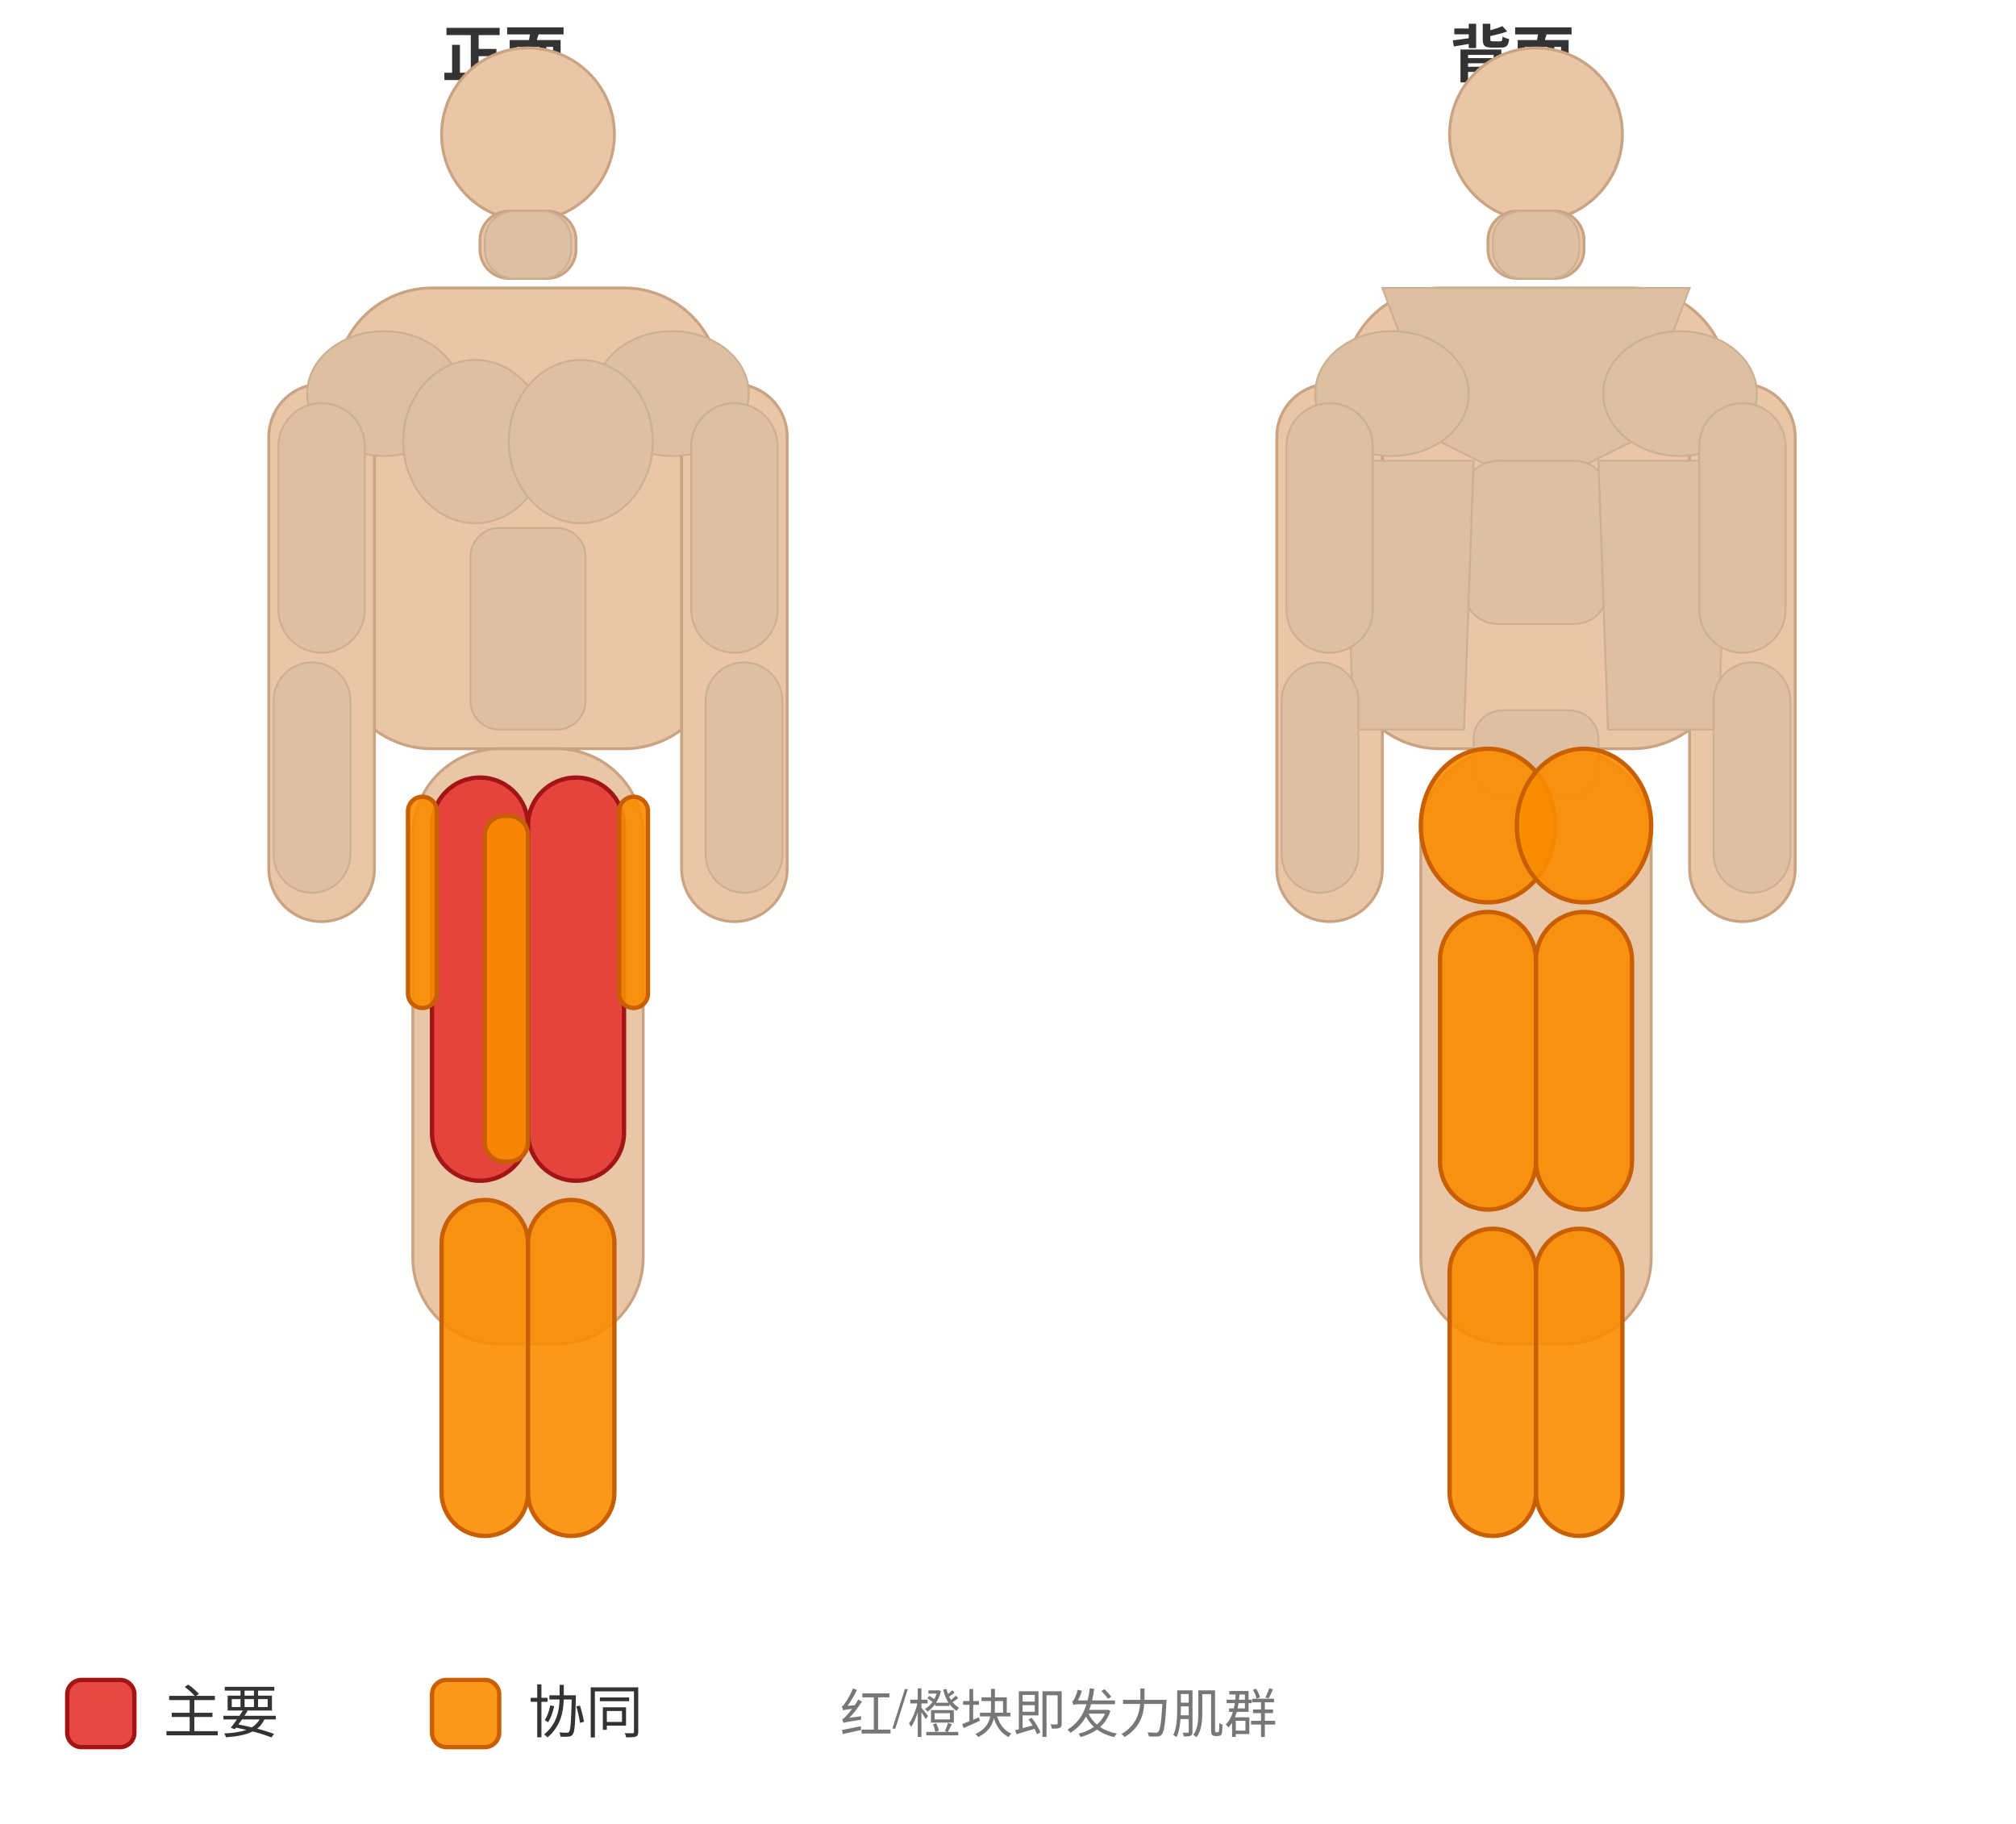
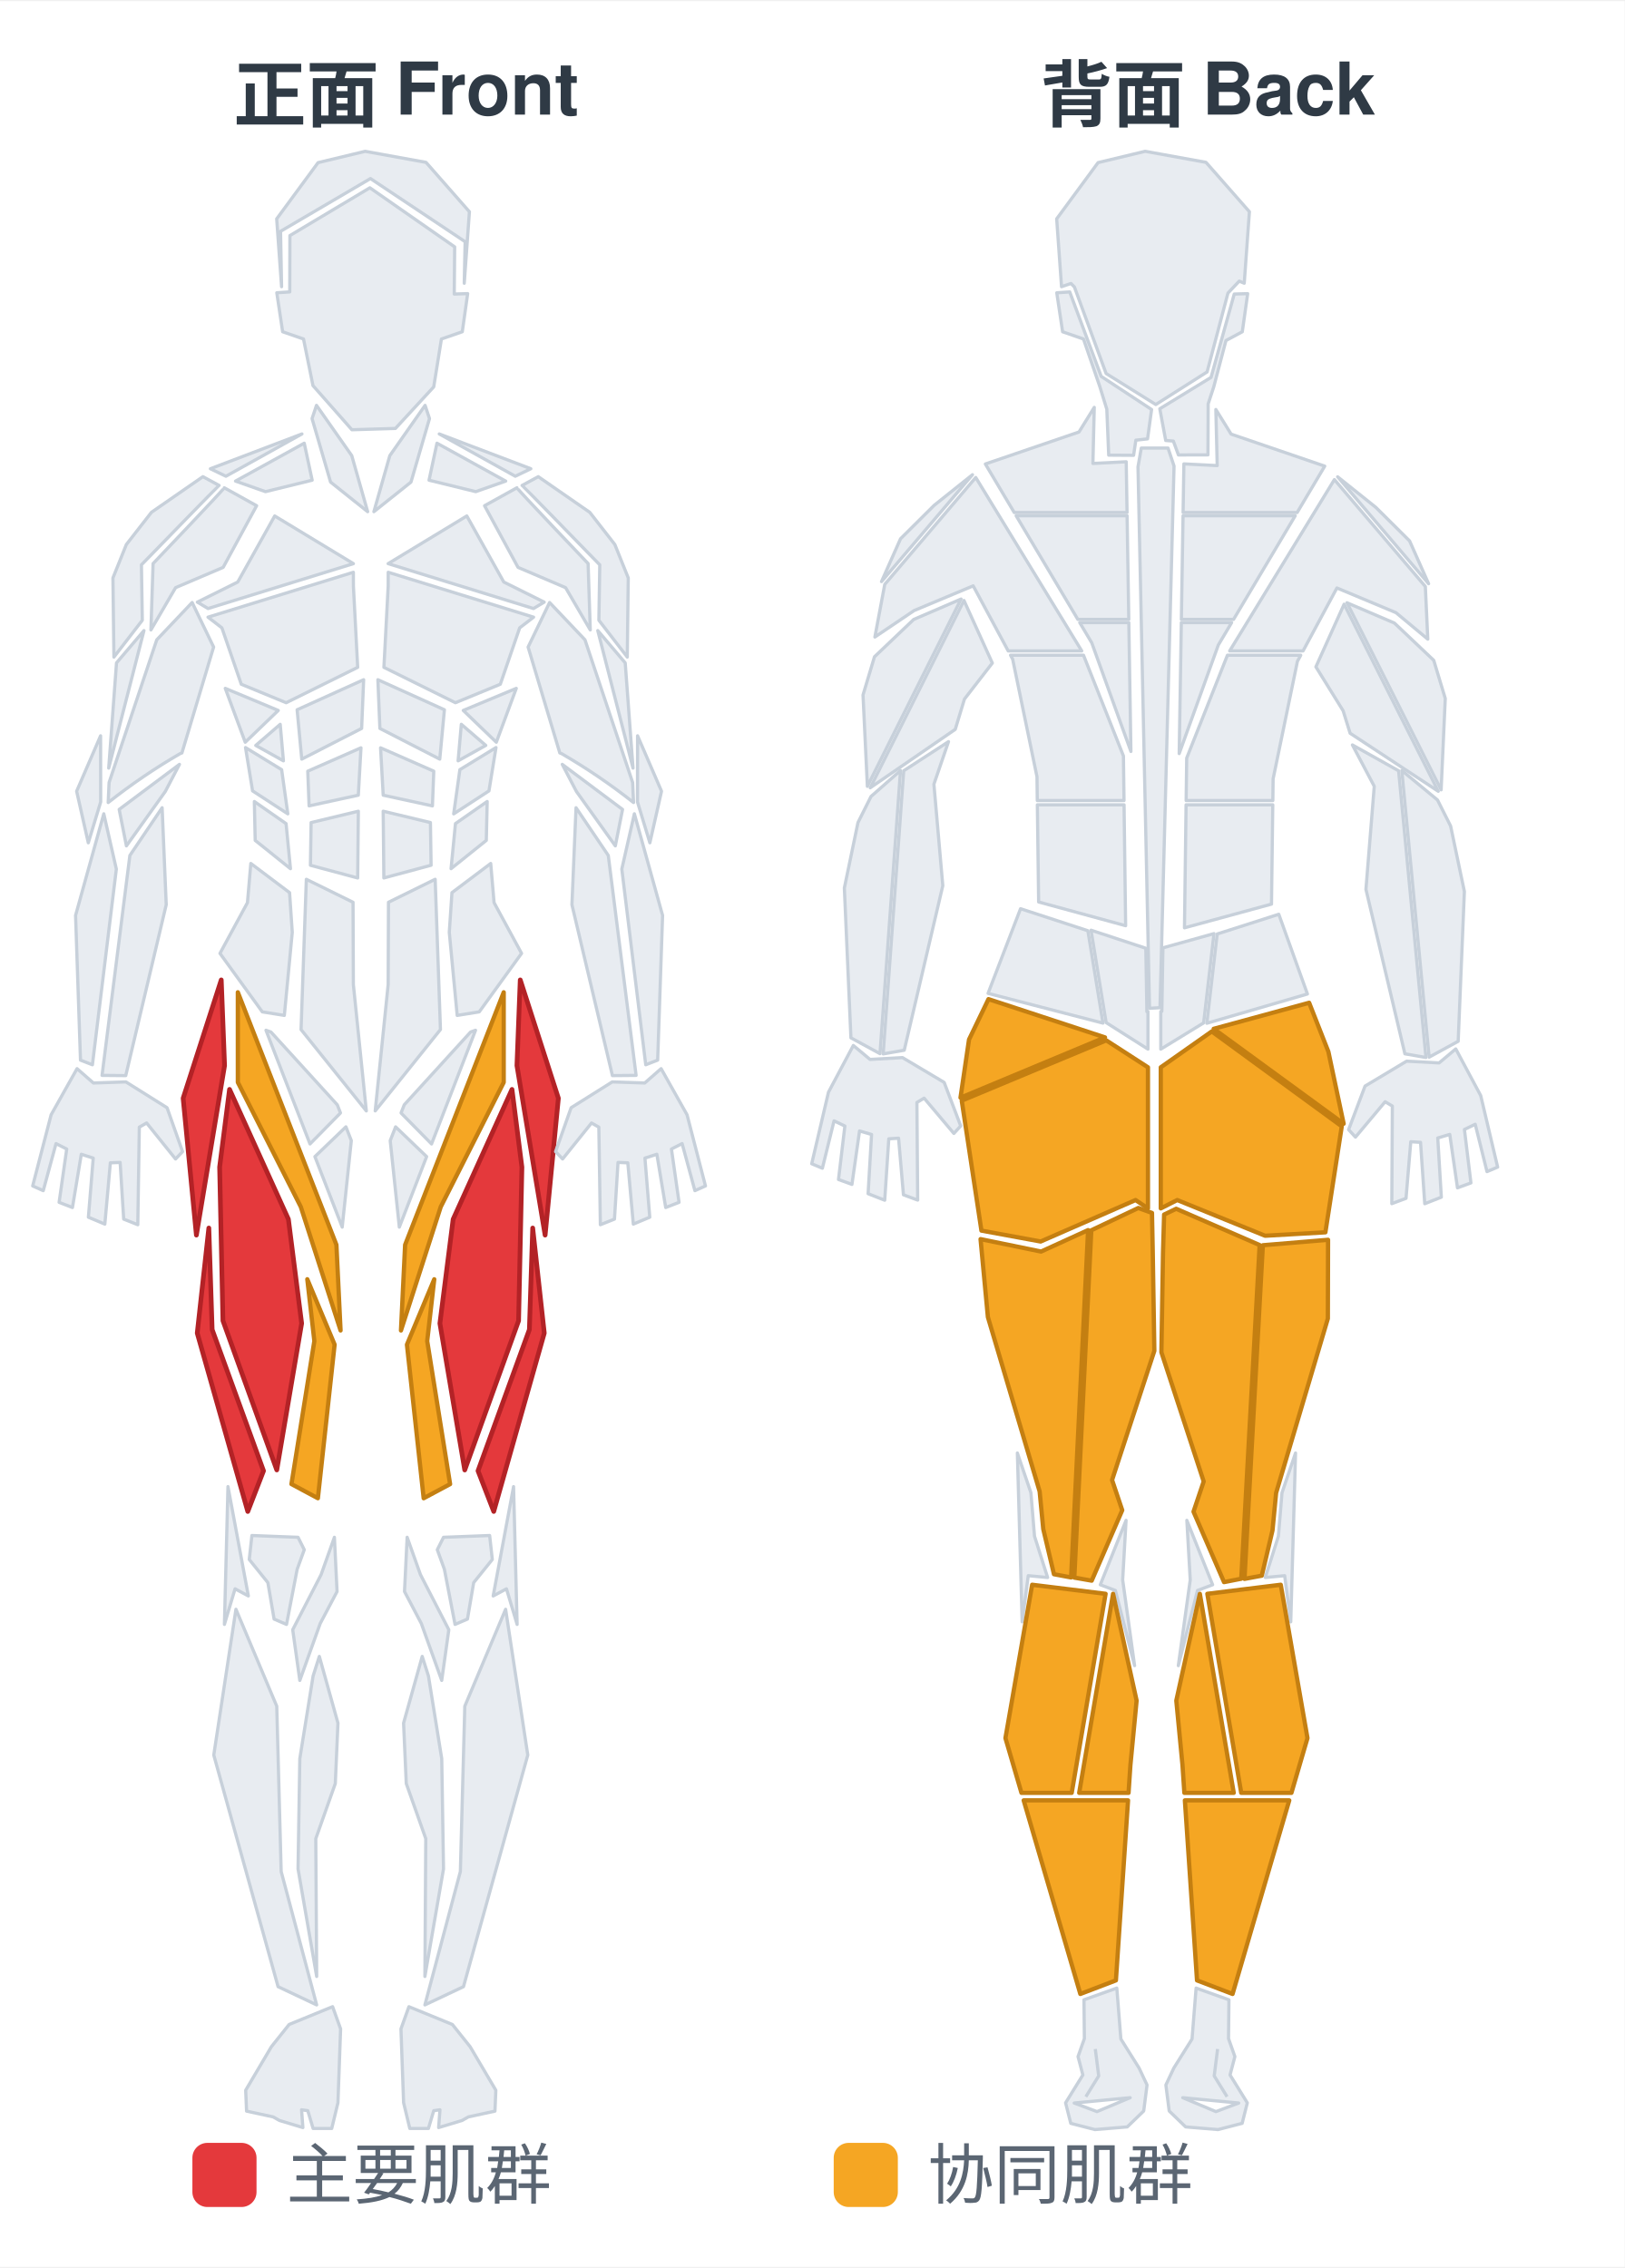
- <svg xmlns="http://www.w3.org/2000/svg" viewBox="0 0 420 380" width="420" height="380" font-family="-apple-system,Segoe UI,Helvetica,Arial,sans-serif">
-   <rect width="420" height="380" fill="#ffffff" />
-   <text x="105" y="16" font-size="13" font-weight="700" text-anchor="middle" fill="#333">正面</text>
-   <text x="315" y="16" font-size="13" font-weight="700" text-anchor="middle" fill="#333">背面</text>
-   <g transform="translate(10,0)">
-     <circle fill="#e9c6a8" stroke="#caa482" stroke-width="0.6" cx="100" cy="28" r="18" />
-     <rect fill="#e9c6a8" stroke="#caa482" stroke-width="0.6" x="90" y="44" width="20" height="14" rx="6" />
-     <rect fill="#e9c6a8" stroke="#caa482" stroke-width="0.6" x="60" y="60" width="80" height="96" rx="20" />
-     <rect fill="#e9c6a8" stroke="#caa482" stroke-width="0.6" x="46" y="80" width="22" height="112" rx="11" />
-     <rect fill="#e9c6a8" stroke="#caa482" stroke-width="0.6" x="132" y="80" width="22" height="112" rx="11" />
-     <rect fill="#e9c6a8" stroke="#caa482" stroke-width="0.6" x="76" y="156" width="48" height="124" rx="18" />
-     <rect fill="#ddc0a4" stroke="#cdb090" stroke-width="0.4" x="91" y="44" width="18" height="14" rx="6" />
-     <ellipse fill="#ddc0a4" stroke="#cdb090" stroke-width="0.4" cx="70" cy="82" rx="16" ry="13" />
-     <ellipse fill="#ddc0a4" stroke="#cdb090" stroke-width="0.4" cx="130" cy="82" rx="16" ry="13" />
-     <ellipse fill="#ddc0a4" stroke="#cdb090" stroke-width="0.4" cx="89" cy="92" rx="15" ry="17" />
-     <ellipse fill="#ddc0a4" stroke="#cdb090" stroke-width="0.4" cx="111" cy="92" rx="15" ry="17" />
-     <rect fill="#ddc0a4" stroke="#cdb090" stroke-width="0.4" x="48" y="84" width="18" height="52" rx="9" />
-     <rect fill="#ddc0a4" stroke="#cdb090" stroke-width="0.4" x="134" y="84" width="18" height="52" rx="9" />
-     <rect fill="#ddc0a4" stroke="#cdb090" stroke-width="0.4" x="47" y="138" width="16" height="48" rx="8" />
-     <rect fill="#ddc0a4" stroke="#cdb090" stroke-width="0.4" x="137" y="138" width="16" height="48" rx="8" />
-     <rect fill="#ddc0a4" stroke="#cdb090" stroke-width="0.4" x="88" y="110" width="24" height="42" rx="6" />
-     <rect fill="#e53935" fill-opacity="0.92" stroke="#a31515" stroke-width="0.9" x="80" y="162" width="20" height="84" rx="10" />
-     <rect fill="#e53935" fill-opacity="0.92" stroke="#a31515" stroke-width="0.9" x="100" y="162" width="20" height="84" rx="10" />
-     <rect fill="#fb8c00" fill-opacity="0.9" stroke="#c85f00" stroke-width="0.9" x="91" y="170" width="9" height="72" rx="4" />
-     <rect fill="#fb8c00" fill-opacity="0.9" stroke="#c85f00" stroke-width="0.9" x="75" y="166" width="6" height="44" rx="3" />
-     <rect fill="#fb8c00" fill-opacity="0.9" stroke="#c85f00" stroke-width="0.9" x="119" y="166" width="6" height="44" rx="3" />
-     <rect fill="#fb8c00" fill-opacity="0.9" stroke="#c85f00" stroke-width="0.9" x="82" y="250" width="18" height="70" rx="9" />
-     <rect fill="#fb8c00" fill-opacity="0.9" stroke="#c85f00" stroke-width="0.9" x="100" y="250" width="18" height="70" rx="9" />
+ <svg xmlns="http://www.w3.org/2000/svg" viewBox="0 0 76 106" width="260" height="363" role="img" font-family="-apple-system,BlinkMacSystemFont,Segoe UI,Helvetica,Arial,sans-serif">
+   <rect width="76" height="106" fill="#ffffff" />
+   <text x="19" y="5.6" font-size="3.4" font-weight="600" text-anchor="middle" fill="#2f3a45">正面 Front</text>
+   <text x="56.5" y="5.6" font-size="3.4" font-weight="600" text-anchor="middle" fill="#2f3a45">背面 Back</text>
+   <g transform="translate(1.5,7)">
+     <path d="m 11.672,6.359 -0.048,-2.591 4.206,-2.468 4.428,2.954 -0.041,1.944 0.242,-3.345 -2.031,-2.311 -2.845,-0.516 -2.204,0.529 -1.936,2.631 z" fill="#e8ecf1" stroke="#c7d0da" stroke-width="0.15" stroke-linejoin="round" />
+     <path d="m 19.749,6.703 0.02,-2.207 -3.967,-2.764 -3.741,2.236 -0.006,2.635 -0.607,0.04 0.274,1.824 0.976,0.339 0.442,2.18 1.822,2.066 2.035,-0.061 1.792,-1.944 0.36,-2.241 0.976,-0.339 0.252,-1.784 z" fill="#e8ecf1" stroke="#c7d0da" stroke-width="0.15" stroke-linejoin="round" />
+     <path d="m 13.305,11.911 1.65,2.352 0.744,2.622 -1.735,-1.384 -0.866,-2.971 z" fill="#e8ecf1" stroke="#c7d0da" stroke-width="0.15" stroke-linejoin="round" />
+     <path d="m 18.385,11.911 -1.65,2.352 -0.745,2.622 1.735,-1.384 0.866,-2.971 z" fill="#e8ecf1" stroke="#c7d0da" stroke-width="0.15" stroke-linejoin="round" />
+     <path d="m 19.048,13.248 3.557,1.979 0.727,-0.351 z m -0.107,0.433 -0.371,1.731 2.185,0.536 1.401,-0.494 z" fill="#e8ecf1" stroke="#c7d0da" stroke-width="0.15" stroke-linejoin="round" />
+     <path d="m 22.922,15.657 0.758,-0.41 2.408,1.668 1.174,1.507 0.627,1.563 -0.046,3.702 -1.328,-1.722 0.041,-2.594 -0.488,-0.5 c 0,0 -3.098,-3.191 -3.144,-3.214 z m -0.241,0.109 c -0.001,0.052 3.33,3.547 3.33,3.547 l 0.101,3.104 -1.154,-1.978 -2.225,-0.948 -1.566,-2.885 z" fill="#e8ecf1" stroke="#c7d0da" stroke-width="0.15" stroke-linejoin="round" />
+     <path d="m 12.625,13.248 -3.557,1.979 -0.727,-0.351 z m 0.107,0.433 0.371,1.731 -2.185,0.536 -1.401,-0.494 z" fill="#e8ecf1" stroke="#c7d0da" stroke-width="0.15" stroke-linejoin="round" />
+     <path d="m 8.75,15.657 -0.758,-0.41 -2.408,1.668 -1.174,1.507 -0.627,1.563 0.046,3.702 1.328,-1.722 -0.041,-2.594 0.488,-0.5 c 0,0 3.098,-3.191 3.144,-3.214 z m 0.241,0.109 c 0.002,0.052 -3.33,3.547 -3.33,3.547 l -0.101,3.104 1.154,-1.978 2.225,-0.948 1.566,-2.885 z" fill="#e8ecf1" stroke="#c7d0da" stroke-width="0.15" stroke-linejoin="round" />
+     <path d="m 27.622,30.815 -0.338,1.705 -1.819,-2.544 -0.663,-1.269 z m -2.853,-2.61 c -0.026,-0.014 -0.054,-0.025 -0.082,-0.032 l -1.483,-4.955 1.005,-2.084 1.655,1.745 2.23,6.677 0.042,0.937 c -1.065,-0.842 -2.19,-1.607 -3.364,-2.288 z m 1.694,-5.757 1.649,6.434 -0.365,-4.923 z" fill="#e8ecf1" stroke="#c7d0da" stroke-width="0.15" stroke-linejoin="round" />
+     <path d="m 26.955,32.969 1.301,10.289 -1.108,0.01 -1.894,-7.996 0.192,-4.537 z m 1.22,-1.95 -0.587,2.586 1.119,9.156 0.558,-0.217 0.23,-6.77 z" fill="#e8ecf1" stroke="#c7d0da" stroke-width="0.15" stroke-linejoin="round" />
+     <path d="m 4.075,30.815 0.338,1.705 1.819,-2.544 0.663,-1.269 z m 2.853,-2.61 c 0.026,-0.014 0.054,-0.025 0.082,-0.032 l 1.483,-4.955 -1.005,-2.084 -1.655,1.745 -2.23,6.677 -0.042,0.937 c 1.065,-0.842 2.19,-1.607 3.364,-2.288 z m -1.694,-5.757 -1.649,6.434 0.365,-4.923 z" fill="#e8ecf1" stroke="#c7d0da" stroke-width="0.15" stroke-linejoin="round" />
+     <path d="m 4.575,32.969 -1.301,10.289 1.108,0.01 1.894,-7.996 -0.192,-4.537 z m -1.22,-1.95 0.587,2.586 -1.119,9.156 -0.558,-0.217 -0.23,-6.77 z" fill="#e8ecf1" stroke="#c7d0da" stroke-width="0.15" stroke-linejoin="round" />
+     <path d="m 20.337,17.085 1.729,3.091 1.890,0.94 -0.5,0.3 -6.8, -2.1 z" fill="#e8ecf1" stroke="#c7d0da" stroke-width="0.15" stroke-linejoin="round" />
+     <path d="m 16.66,19.72 6.8,2.1 -0.65,0.5 -0.906,2.638 -2.1,0.865 -3.345,-1.655 0.2,-3.8 z" fill="#e8ecf1" stroke="#c7d0da" stroke-width="0.15" stroke-linejoin="round" />
+     <path d="m 11.351,17.085 -1.729,3.091 -1.890,0.94 0.5,0.3 6.8,-2.1 z" fill="#e8ecf1" stroke="#c7d0da" stroke-width="0.15" stroke-linejoin="round" />
+     <path d="m 15.03,19.72 -6.8,2.1 0.65,0.5 0.906,2.638 2.1,0.865 3.346,-1.655 -0.2,-3.8 z" fill="#e8ecf1" stroke="#c7d0da" stroke-width="0.15" stroke-linejoin="round" />
+     <path d="m 19.642,34.708 1.813,-1.365 0.157,1.833 1.286,2.373 -1.98,2.737 -1.031,0.166 -0.37,-3.888 z" fill="#e8ecf1" stroke="#c7d0da" stroke-width="0.15" stroke-linejoin="round" />
+     <path d="M 19.289,26.152 l -3.112 -1.406 0.094 2.28 2.801 1.436 z M 21.224,27.820 l -1.294 0.721 0.15 -1.709 z M 20.171,26.183 l 2.48 -1.032 -0.934 2.521 z M 21.702,27.921 l -1.69 1.034 -0.289 2.068 1.65 -1.075 z" fill="#e8ecf1" stroke="#c7d0da" stroke-width="0.15" stroke-linejoin="round" />
+     <path d="M 18.791,29.025 l -0.062 1.624 -2.303 -0.5 -0.124 -2.217 z M 18.635,31.429 l 0.031 1.998 -2.21 0.594 -0.031 -3.123 z M 21.290,30.444 l -1.484 1.034 -0.206 2.109 1.649 -1.324 z" fill="#e8ecf1" stroke="#c7d0da" stroke-width="0.15" stroke-linejoin="round" />
+     <path d="m 12.046,34.708 -1.813,-1.365 -0.157,1.833 -1.286,2.374 1.98,2.736 1.031,0.166 0.371,-3.887 z" fill="#e8ecf1" stroke="#c7d0da" stroke-width="0.15" stroke-linejoin="round" />
+     <path d="m 15.636,44.92 -0.606,-5.912 -0.015,-3.849 -2.185,-1.075 -0.247,7.03 z" fill="#e8ecf1" stroke="#c7d0da" stroke-width="0.15" stroke-linejoin="round" />
+     <path d="m 16.052,44.919 0.606,-5.912 0.015,-3.849 2.184,-1.075 0.247,7.03 z" fill="#e8ecf1" stroke="#c7d0da" stroke-width="0.15" stroke-linejoin="round" />
+     <path d="m 12.399,26.152 3.112,-1.406 -0.094,2.28 -2.801,1.436 z m -1.935,1.669 1.294,0.721 -0.15,-1.709 z m 1.053,-1.637 -2.479,-1.033 0.934,2.521 z m -1.532,1.737 1.69,1.034 0.289,2.067 -1.649,-1.075 z" fill="#e8ecf1" stroke="#c7d0da" stroke-width="0.15" stroke-linejoin="round" />
+     <path d="M 12.897,29.025 l 0.062 1.624 2.303 -0.5 0.124 -2.217 z M 13.053,31.430 l -0.031 1.998 2.21 0.594 0.031 -3.123 z M 10.398,30.445 l 1.484 1.034 0.206 2.109 -1.65 -1.324 z" fill="#e8ecf1" stroke="#c7d0da" stroke-width="0.15" stroke-linejoin="round" />
+     <path d="m 14.404,45.04 0.022,-0.028 -0.149,-0.379 -3.102,-3.404 -0.233,-0.083 2.059,5.32 z m -1.173,2.018 1.277,3.299 0.426,-4.049 -0.252,-0.643 z" fill="#e8ecf1" stroke="#c7d0da" stroke-width="0.15" stroke-linejoin="round" />
+     <path d="m 17.284,45.04 -0.022,-0.028 0.149,-0.379 3.102,-3.404 0.232,-0.083 -2.058,5.32 z m 1.173,2.018 -1.277,3.299 -0.426,-4.048 0.252,-0.643 z" fill="#e8ecf1" stroke="#c7d0da" stroke-width="0.15" stroke-linejoin="round" />
+     <path d="m 23.419,50.399 -0.155,4.751 -2.403,6.609 0.736,1.9 2.364,-8.344 z m -0.582,-11.608 -0.155,4.007 1.318,7.932 0.62,-6.403 z m -0.387,5.123 -2.752,6.073 -0.62,4.874 1.162,6.858 2.519,-6.981 0.155,-7.188 z" fill="#e4393c" stroke="#b32226" stroke-width="0.22" stroke-linejoin="round" />
+     <path d="m 22.063,39.37 v 4.214 l -2.946,5.825 -1.86,5.783 0.194,-4.007 z m -3.249,13.426 -0.065,0.155 -1.213,2.902 0.783,7.188 1.236,-0.661 -1.071,-6.693 z" fill="#f5a623" stroke="#c47f11" stroke-width="0.2" stroke-linejoin="round" />
+     <path d="m 17.256,87.868 0.124,3.452 0.29,1.206 h 0.871 l 0.249,-0.832 0.291,-0.042 -0.062,0.832 1.099,-0.333 0.291,-0.166 1.244,-0.27 0.042,-0.977 -1.203,-2.037 -0.83,-1.04 -2.033,-0.832 z" fill="#e8ecf1" stroke="#c7d0da" stroke-width="0.15" stroke-linejoin="round" />
+     <path d="m 18.251,70.441 0.291,0.915 0.622,3.868 0.083,5.157 -0.871,5.033 0.041,-6.447 -0.912,-2.578 -0.126,-2.828 z m 1.992,2.329 -0.208,7.736 -1.659,6.239 1.805,-0.853 3.008,-10.836 -1.037,-6.821 z" fill="#e8ecf1" stroke="#c7d0da" stroke-width="0.15" stroke-linejoin="round" />
+     <path d="m 21.405,64.784 0.124,1.123 -0.871,1.082 -0.291,1.706 -0.581,0.249 -0.498,-2.579 -0.332,-0.915 0.291,-0.582 z m -3.859,0.083 0.622,1.747 1.327,2.579 -0.332,2.371 -0.954,-2.662 -0.787,-1.497 z m 4.978,-2.37 -0.954,5.116 0.622,-0.333 0.498,1.664 z" fill="#e8ecf1" stroke="#c7d0da" stroke-width="0.15" stroke-linejoin="round" />
+     <path d="m 8.269,50.399 0.155,4.751 2.403,6.61 -0.736,1.9 -2.364,-8.344 z m 0.581,-11.608 0.155,4.007 -1.318,7.932 -0.62,-6.403 z m 0.388,5.122 2.752,6.072 0.62,4.874 -1.162,6.858 -2.519,-6.982 -0.155,-7.188 z" fill="#e4393c" stroke="#b32226" stroke-width="0.22" stroke-linejoin="round" />
+     <path d="m 9.626,39.369 v 4.214 l 2.945,5.825 1.86,5.783 -0.194,-4.007 z m 3.249,13.426 0.065,0.155 1.213,2.902 -0.783,7.188 -1.236,-0.661 1.071,-6.693 z" fill="#f5a623" stroke="#c47f11" stroke-width="0.2" stroke-linejoin="round" />
+     <path d="m 14.433,87.868 -0.124,3.452 -0.291,1.206 h -0.871 l -0.249,-0.832 -0.291,-0.042 0.062,0.832 -1.099,-0.333 -0.291,-0.166 -1.245,-0.27 -0.041,-0.977 1.203,-2.038 0.83,-1.04 2.033,-0.832 z" fill="#e8ecf1" stroke="#c7d0da" stroke-width="0.15" stroke-linejoin="round" />
+     <path d="m 13.438,70.441 -0.291,0.915 -0.622,3.868 -0.083,5.157 0.872,5.033 -0.042,-6.447 0.913,-2.578 0.124,-2.828 z m -1.992,2.329 0.207,7.736 1.66,6.239 -1.805,-0.853 -3.008,-10.836 1.037,-6.821 z" fill="#e8ecf1" stroke="#c7d0da" stroke-width="0.15" stroke-linejoin="round" />
+     <path d="m 10.284,64.784 -0.124,1.123 0.871,1.082 0.291,1.706 0.581,0.249 0.498,-2.579 0.332,-0.915 -0.291,-0.582 z m 3.859,0.083 -0.622,1.747 -1.328,2.579 0.332,2.371 0.954,-2.662 0.788,-1.496 z m -4.979,-2.371 0.954,5.116 -0.622,-0.333 -0.498,1.664 z" fill="#e8ecf1" stroke="#c7d0da" stroke-width="0.15" stroke-linejoin="round" />
+     <path d="m 3.205,27.37 0.005,3.094 -0.58,1.912 -0.545,-2.412 z" fill="#e8ecf1" stroke="#c7d0da" stroke-width="0.15" stroke-linejoin="round" />
+     <path d="m 4.39,43.563 -1.52,0.051 -0.766,-0.671 -1.213,2.158 -0.862,3.329 0.494,0.221 0.598,-2.202 0.5,0.254 -0.356,2.494 0.624,0.243 0.414,-2.492 0.558,0.179 -0.226,2.766 0.769,0.323 0.258,-2.868 0.458,-0.018 0.166,2.652 0.66,0.263 0.071,-4.566 0.342,-0.194 1.353,1.684 0.328,-0.344 -0.726,-2.055 z" fill="#e8ecf1" stroke="#c7d0da" stroke-width="0.15" stroke-linejoin="round" />
+     <path d="m 28.325,27.37 -0.005,3.094 0.58,1.912 0.545,-2.412 z" fill="#e8ecf1" stroke="#c7d0da" stroke-width="0.15" stroke-linejoin="round" />
+     <path d="m 27.14,43.563 1.52,0.051 0.766,-0.671 1.213,2.158 0.862,3.329 -0.494,0.221 -0.598,-2.202 -0.5,0.254 0.356,2.494 -0.624,0.243 -0.414,-2.492 -0.558,0.179 0.226,2.766 -0.769,0.323 -0.258,-2.868 -0.458,-0.018 -0.166,2.652 -0.66,0.263 -0.071,-4.566 -0.342,-0.194 -1.353,1.684 -0.328,-0.344 0.726,-2.055 z" fill="#e8ecf1" stroke="#c7d0da" stroke-width="0.15" stroke-linejoin="round" />
+     <path d="m 48.157,6.359 0.442,-0.15 0.161,0.164 1.482,4.048 2.324,1.451 2.4,-1.524 0.976,-3.69 0.528,-0.559 0.234,0.098 0.242,-3.345 -2.031,-2.311 -2.845,-0.516 -2.204,0.529 -1.936,2.631 z" fill="#e8ecf1" stroke="#c7d0da" stroke-width="0.15" stroke-linejoin="round" />
+     <path d="m 52.37,12.105 -2.358,-1.55 -1.471,-3.951 -0.607,0.04 0.274,1.824 0.976,0.339 0.761,2.216 0.33,1.068 0.089,2.149 1.164,0.008 0.106,-0.708 0.547,-0.061 z m 1.018,1.476 0.238,0.65 1.381,-0.004 0.01,-2.388 0.26,-0.791 0.572,-2.17 0.764,-0.41 0.252,-1.784 -0.629,0.019 -1.085,3.9 -2.397,1.467 0.277,1.485 z" fill="#e8ecf1" stroke="#c7d0da" stroke-width="0.15" stroke-linejoin="round" />
+     <path d="M 49.625,14.629 L 49.688,12.005 L 48.974,13.157 L 44.594,14.654 L 45.945,16.925 L 51.222,16.925 L 51.183,14.550 Z" fill="#e8ecf1" stroke="#c7d0da" stroke-width="0.15" stroke-linejoin="round" />
+     <path d="M 46.034,17.075 L 48.920,21.925 L 51.303,21.925 L 51.224,17.075 Z" fill="#e8ecf1" stroke="#c7d0da" stroke-width="0.15" stroke-linejoin="round" />
+     <path d="M 49.009,22.075 L 49.572,23.022 L 51.403,28.104 L 51.305,22.075 Z" fill="#e8ecf1" stroke="#c7d0da" stroke-width="0.15" stroke-linejoin="round" />
+     <path d="M 55.439,14.729 L 55.376,12.104 L 56.090,13.256 L 60.470,14.754 L 59.179,16.925 L 53.844,16.925 L 53.881,14.649 Z" fill="#e8ecf1" stroke="#c7d0da" stroke-width="0.15" stroke-linejoin="round" />
+     <path d="M 59.089,17.075 L 56.204,21.925 L 53.763,21.925 L 53.842,17.075 Z" fill="#e8ecf1" stroke="#c7d0da" stroke-width="0.15" stroke-linejoin="round" />
+     <path d="M 56.114,22.075 L 55.492,23.121 L 53.661,28.203 L 53.761,22.075 Z" fill="#e8ecf1" stroke="#c7d0da" stroke-width="0.15" stroke-linejoin="round" />
+     <path d="M 44.144,15.285 L 39.888,20.286 L 39.426,22.749 L 41.263,21.510 L 44.025,20.355 L 45.663,23.400 L 49.103,23.400 Z" fill="#e8ecf1" stroke="#c7d0da" stroke-width="0.15" stroke-linejoin="round" />
+     <path d="M 42.201,16.586 L 40.626,18.152 L 39.736,20.156 L 43.992,15.155 Z" fill="#e8ecf1" stroke="#c7d0da" stroke-width="0.15" stroke-linejoin="round" />
+     <path d="M 45.771,23.600 L 45.872,23.789 L 47.009,29.286 L 47.023,30.400 L 51.080,30.400 L 51.053,28.314 L 49.185,23.600 Z" fill="#e8ecf1" stroke="#c7d0da" stroke-width="0.15" stroke-linejoin="round" />
+     <path d="M 47.026,30.600 L 47.086,35.145 L 51.156,36.255 L 51.082,30.600 Z" fill="#e8ecf1" stroke="#c7d0da" stroke-width="0.15" stroke-linejoin="round" />
+     <path d="M 62.863,16.686 L 64.438,18.251 L 65.328,20.255 L 61.073,15.254 Z" fill="#e8ecf1" stroke="#c7d0da" stroke-width="0.15" stroke-linejoin="round" />
+     <path d="M 60.921,15.384 L 65.176,20.385 L 65.290,22.849 L 63.801,21.609 L 61.039,20.454 L 59.455,23.400 L 56.022,23.400 Z" fill="#e8ecf1" stroke="#c7d0da" stroke-width="0.15" stroke-linejoin="round" />
+     <path d="M 59.347,23.600 L 59.192,23.888 L 58.055,29.385 L 58.042,30.400 L 53.986,30.400 L 54.012,28.413 L 55.918,23.600 Z" fill="#e8ecf1" stroke="#c7d0da" stroke-width="0.15" stroke-linejoin="round" />
+     <path d="M 58.039,30.600 L 57.979,35.245 L 53.908,36.354 L 53.983,30.600 Z" fill="#e8ecf1" stroke="#c7d0da" stroke-width="0.15" stroke-linejoin="round" />
+     <path d="M 43.593,21.039 L 44.920,23.967 L 43.615,25.653 L 43.186,27.069 L 39.209,29.802 Z" fill="#e8ecf1" stroke="#c7d0da" stroke-width="0.15" stroke-linejoin="round" />
+     <path d="M 43.459,20.972 L 39.075,29.735 L 38.871,25.461 L 39.407,23.674 L 41.242,21.927 Z" fill="#e8ecf1" stroke="#c7d0da" stroke-width="0.15" stroke-linejoin="round" />
+     <path d="M 40.717,42.425 l -1.518,0.086 -0.782,-0.653 -1.162,2.186 -0.784,3.348 0.499,0.209 0.546,-2.216 0.506,0.242 -0.298,2.502 0.629,0.229 0.355,-2.501 0.562,0.165 -0.161,2.771 0.777,0.305 0.191,-2.873 0.457,-0.029 0.228,2.648 0.666,0.248 -0.036,-4.567 0.337,-0.202 1.392,1.651 0.32,-0.351 -0.774,-2.037 z" fill="#e8ecf1" stroke="#c7d0da" stroke-width="0.15" stroke-linejoin="round" />
+     <path d="M 40.775,29.006 L 42.870,27.644 L 42.187,29.635 L 42.603,34.383 L 40.799,42.081 L 39.814,42.253 Z" fill="#e8ecf1" stroke="#c7d0da" stroke-width="0.15" stroke-linejoin="round" />
+     <path d="M 39.665,42.242 L 38.305,41.501 L 37.998,34.491 L 38.635,31.429 L 39.245,30.209 L 40.625,28.994 Z" fill="#e8ecf1" stroke="#c7d0da" stroke-width="0.15" stroke-linejoin="round" />
+     <path d="M 61.376,21.213 L 60.056,24.145 L 61.330,26.199 L 61.657,27.251 L 65.780,29.966 Z" fill="#e8ecf1" stroke="#c7d0da" stroke-width="0.15" stroke-linejoin="round" />
+     <path d="M 61.510,21.146 L 65.914,29.899 L 66.108,25.624 L 65.568,23.839 L 63.729,22.096 Z" fill="#e8ecf1" stroke="#c7d0da" stroke-width="0.15" stroke-linejoin="round" />
+     <path d="M 64.301,42.592 l 1.518,0.083 0.78,-0.655 1.167,2.183 0.792,3.346 -0.498,0.211 -0.551,-2.215 -0.505,0.243 0.304,2.501 -0.629,0.23 -0.361,-2.5 -0.562,0.167 0.168,2.77 -0.776,0.306 -0.197,-2.872 -0.457,-0.028 -0.222,2.648 -0.665,0.249 0.025,-4.567 -0.337,-0.201 -1.388,1.655 -0.321,-0.35 0.77,-2.039 z" fill="#e8ecf1" stroke="#c7d0da" stroke-width="0.15" stroke-linejoin="round" />
+     <path d="M 65.204,42.420 L 63.925,29.007 L 61.764,27.798 L 62.786,29.733 L 62.397,34.555 L 64.219,42.248 Z" fill="#e8ecf1" stroke="#c7d0da" stroke-width="0.15" stroke-linejoin="round" />
+     <path d="M 64.075,28.993 L 65.353,42.405 L 66.712,41.663 L 67.002,34.653 L 66.358,31.591 L 65.745,30.373 Z" fill="#e8ecf1" stroke="#c7d0da" stroke-width="0.15" stroke-linejoin="round" />
+     <path d="m 51.734,14.789 0.539,25.331 0.49,-0.03 0.657,-25.339 -0.281,-0.842 -1.251,-4.9e-4 z" fill="#e8ecf1" stroke="#c7d0da" stroke-width="0.15" stroke-linejoin="round" />
+     <path d="M 52.100,37.310 L 49.537,36.465 L 50.244,40.788 L 52.200,42.030 L 52.200,40.270 L 52.150,40.280 Z" fill="#e8ecf1" stroke="#c7d0da" stroke-width="0.15" stroke-linejoin="round" />
+     <path d="M 49.389,36.490 L 46.240,35.460 L 44.720,39.420 L 50.096,40.812 Z" fill="#e8ecf1" stroke="#c7d0da" stroke-width="0.15" stroke-linejoin="round" />
+     <path d="M 52.800,42.030 L 52.800,40.270 L 52.850,40.260 L 52.900,37.290 L 55.289,36.625 L 54.805,40.801 Z" fill="#e8ecf1" stroke="#c7d0da" stroke-width="0.15" stroke-linejoin="round" />
+     <path d="M 55.439,36.643 L 55.980,36.470 L 58.320,35.720 L 59.660,39.450 L 54.955,40.819 Z" fill="#e8ecf1" stroke="#c7d0da" stroke-width="0.15" stroke-linejoin="round" />
+     <path d="M 50.191,41.481 L 44.740,39.690 L 43.830,41.580 L 43.431,44.301 Z" fill="#f5a623" stroke="#c47f11" stroke-width="0.2" stroke-linejoin="round" />
+     <path d="M 50.249,41.619 L 43.489,44.439 L 44.410,50.520 L 47.180,51.030 L 51.620,49.090 L 52.200,49.480 L 52.200,42.880 Z" fill="#f5a623" stroke="#c47f11" stroke-width="0.2" stroke-linejoin="round" />
+     <path d="M 55.274,41.079 L 61.354,45.519 L 60.640,42.150 L 59.740,39.860 Z" fill="#f5a623" stroke="#c47f11" stroke-width="0.2" stroke-linejoin="round" />
+     <path d="M 55.186,41.201 L 52.800,42.880 L 52.800,49.480 L 53.570,49.090 L 57.680,50.760 L 60.500,50.600 L 61.266,45.641 Z" fill="#f5a623" stroke="#c47f11" stroke-width="0.2" stroke-linejoin="round" />
+     <path d="m 51.176,64.074 -1.206,3.015 0.707,0.266 0.898,3.518 -0.558,-4.012 z m -5.085,-3.15 0.634,1.861 0.168,2.033 0.613,1.931 -0.906,-0.085 -0.285,2.16 z" fill="#e8ecf1" stroke="#c7d0da" stroke-width="0.15" stroke-linejoin="round" />
+     <path d="m 54.019,64.074 1.206,3.015 -0.707,0.266 -0.898,3.518 0.558,-4.012 z m 5.085,-3.15 -0.634,1.861 -0.168,2.033 -0.613,1.931 0.906,-0.085 0.285,2.16 z" fill="#e8ecf1" stroke="#c7d0da" stroke-width="0.15" stroke-linejoin="round" />
+     <path d="M 50.568,67.512 L 51.669,72.509 L 51.379,75.532 L 51.292,76.825 L 48.983,76.825 Z" fill="#f5a623" stroke="#c47f11" stroke-width="0.2" stroke-linejoin="round" />
+     <path d="M 50.218,67.512 L 48.633,76.825 L 46.283,76.825 L 45.533,74.263 L 46.783,67.088 Z" fill="#f5a623" stroke="#c47f11" stroke-width="0.2" stroke-linejoin="round" />
+     <path d="M 46.386,77.175 L 51.269,77.175 L 50.701,85.598 L 49.037,86.233 Z" fill="#f5a623" stroke="#c47f11" stroke-width="0.2" stroke-linejoin="round" />
+     <path d="M 54.628,67.512 L 53.526,72.509 L 53.816,75.532 L 53.903,76.825 L 56.213,76.825 Z" fill="#f5a623" stroke="#c47f11" stroke-width="0.2" stroke-linejoin="round" />
+     <path d="M 54.978,67.512 L 56.563,76.825 L 58.912,76.825 L 59.662,74.263 L 58.412,67.088 Z" fill="#f5a623" stroke="#c47f11" stroke-width="0.2" stroke-linejoin="round" />
+     <path d="M 53.927,77.175 L 58.810,77.175 L 56.158,86.233 L 54.495,85.598 Z" fill="#f5a623" stroke="#c47f11" stroke-width="0.2" stroke-linejoin="round" />
+     <path d="M 50.933,88.341 l 0.852,1.358 0.372,0.792 -0.156,1.218 -0.77,0.744 -1.512,0.125 -1.13,-0.292 -0.242,-0.959 0.808,-1.304 -0.226,-0.86 0.297,-0.842 -0.019,-1.815 1.536,-0.548 z m -1.196,0.468 0.159,1.258 -0.602,0.974 m -0.544,0.295 1.065,0.401 1.553,-0.651 z" fill="#e8ecf1" stroke="#c7d0da" stroke-width="0.15" stroke-linejoin="round" />
+     <path d="M 49.550,50.504 L 51.751,49.461 L 52.389,49.692 L 52.424,51.499 L 52.499,56.145 L 50.521,62.188 L 50.997,63.602 L 49.569,66.897 L 48.755,66.754 Z" fill="#f5a623" stroke="#c47f11" stroke-width="0.2" stroke-linejoin="round" />
+     <path d="M 49.400,50.496 L 48.605,66.746 L 47.803,66.596 L 47.302,64.480 L 47.133,62.723 L 44.712,54.565 L 44.369,50.918 L 47.200,51.500 Z" fill="#f5a623" stroke="#c47f11" stroke-width="0.2" stroke-linejoin="round" />
+     <path d="M 54.262,88.341 l -0.852,1.358 -0.372,0.792 0.156,1.218 0.77,0.744 1.512,0.125 1.13,-0.292 0.242,-0.959 -0.808,-1.304 0.226,-0.86 -0.297,-0.842 0.019,-1.815 -1.536,-0.548 z m 1.196,0.468 -0.159,1.258 0.602,0.974 m 0.544,0.295 -1.065,0.401 -1.553,-0.651 z" fill="#e8ecf1" stroke="#c7d0da" stroke-width="0.15" stroke-linejoin="round" />
+     <path d="M 57.425,51.196 L 56.565,66.806 L 55.759,66.965 L 54.331,63.670 L 54.807,62.256 L 52.829,56.213 L 52.904,51.567 L 52.956,49.769 L 53.520,49.498 Z" fill="#f5a623" stroke="#c47f11" stroke-width="0.2" stroke-linejoin="round" />
+     <path d="M 57.575,51.204 L 60.625,50.950 L 60.616,54.633 L 58.195,62.791 L 58.026,64.547 L 57.525,66.663 L 56.715,66.814 Z" fill="#f5a623" stroke="#c47f11" stroke-width="0.2" stroke-linejoin="round" />
  </g>
-   <g transform="translate(220,0)">
-     <circle fill="#e9c6a8" stroke="#caa482" stroke-width="0.6" cx="100" cy="28" r="18" />
-     <rect fill="#e9c6a8" stroke="#caa482" stroke-width="0.6" x="90" y="44" width="20" height="14" rx="6" />
-     <rect fill="#e9c6a8" stroke="#caa482" stroke-width="0.6" x="60" y="60" width="80" height="96" rx="20" />
-     <rect fill="#e9c6a8" stroke="#caa482" stroke-width="0.6" x="46" y="80" width="22" height="112" rx="11" />
-     <rect fill="#e9c6a8" stroke="#caa482" stroke-width="0.6" x="132" y="80" width="22" height="112" rx="11" />
-     <rect fill="#e9c6a8" stroke="#caa482" stroke-width="0.6" x="76" y="156" width="48" height="124" rx="18" />
-     <rect fill="#ddc0a4" stroke="#cdb090" stroke-width="0.4" x="91" y="44" width="18" height="14" rx="6" />
-     <polygon fill="#ddc0a4" stroke="#cdb090" stroke-width="0.4" points="68,60 132,60 120,92 100,102 80,92" />
-     <ellipse fill="#ddc0a4" stroke="#cdb090" stroke-width="0.4" cx="70" cy="82" rx="16" ry="13" />
-     <ellipse fill="#ddc0a4" stroke="#cdb090" stroke-width="0.4" cx="130" cy="82" rx="16" ry="13" />
-     <rect fill="#ddc0a4" stroke="#cdb090" stroke-width="0.4" x="85" y="96" width="30" height="34" rx="7" />
-     <polygon fill="#ddc0a4" stroke="#cdb090" stroke-width="0.4" points="60,96 87,96 85,152 62,152" />
-     <polygon fill="#ddc0a4" stroke="#cdb090" stroke-width="0.4" points="113,96 140,96 138,152 115,152" />
-     <rect fill="#ddc0a4" stroke="#cdb090" stroke-width="0.4" x="87" y="148" width="26" height="18" rx="6" />
-     <rect fill="#ddc0a4" stroke="#cdb090" stroke-width="0.4" x="48" y="84" width="18" height="52" rx="9" />
-     <rect fill="#ddc0a4" stroke="#cdb090" stroke-width="0.4" x="134" y="84" width="18" height="52" rx="9" />
-     <rect fill="#ddc0a4" stroke="#cdb090" stroke-width="0.4" x="47" y="138" width="16" height="48" rx="8" />
-     <rect fill="#ddc0a4" stroke="#cdb090" stroke-width="0.4" x="137" y="138" width="16" height="48" rx="8" />
-     <ellipse fill="#fb8c00" fill-opacity="0.9" stroke="#c85f00" stroke-width="0.9" cx="90" cy="172" rx="14" ry="16" />
-     <ellipse fill="#fb8c00" fill-opacity="0.9" stroke="#c85f00" stroke-width="0.9" cx="110" cy="172" rx="14" ry="16" />
-     <rect fill="#fb8c00" fill-opacity="0.9" stroke="#c85f00" stroke-width="0.9" x="80" y="190" width="20" height="62" rx="10" />
-     <rect fill="#fb8c00" fill-opacity="0.9" stroke="#c85f00" stroke-width="0.9" x="100" y="190" width="20" height="62" rx="10" />
-     <rect fill="#fb8c00" fill-opacity="0.9" stroke="#c85f00" stroke-width="0.9" x="82" y="256" width="18" height="64" rx="9" />
-     <rect fill="#fb8c00" fill-opacity="0.9" stroke="#c85f00" stroke-width="0.9" x="100" y="256" width="18" height="64" rx="9" />
-   </g>
-   <rect x="14" y="350" width="14" height="14" rx="3" fill="#e53935" fill-opacity="0.92" stroke="#a31515" stroke-width="0.9" />
-   <text x="34" y="361" font-size="12" fill="#333">主要</text>
-   <rect x="90" y="350" width="14" height="14" rx="3" fill="#fb8c00" fill-opacity="0.9" stroke="#c85f00" stroke-width="0.9" />
-   <text x="110" y="361" font-size="12" fill="#333">协同</text>
-   <text x="175" y="361" font-size="11" fill="#777">红/橙块即发力肌群</text>
+   <rect x="9" y="100.2" width="3" height="3" rx="0.7" fill="#e4393c" />
+   <text x="13.4" y="102.8" font-size="3.1" fill="#5b6673">主要肌群</text>
+   <rect x="39" y="100.2" width="3" height="3" rx="0.7" fill="#f5a623" />
+   <text x="43.4" y="102.8" font-size="3.1" fill="#5b6673">协同肌群</text>
</svg>
